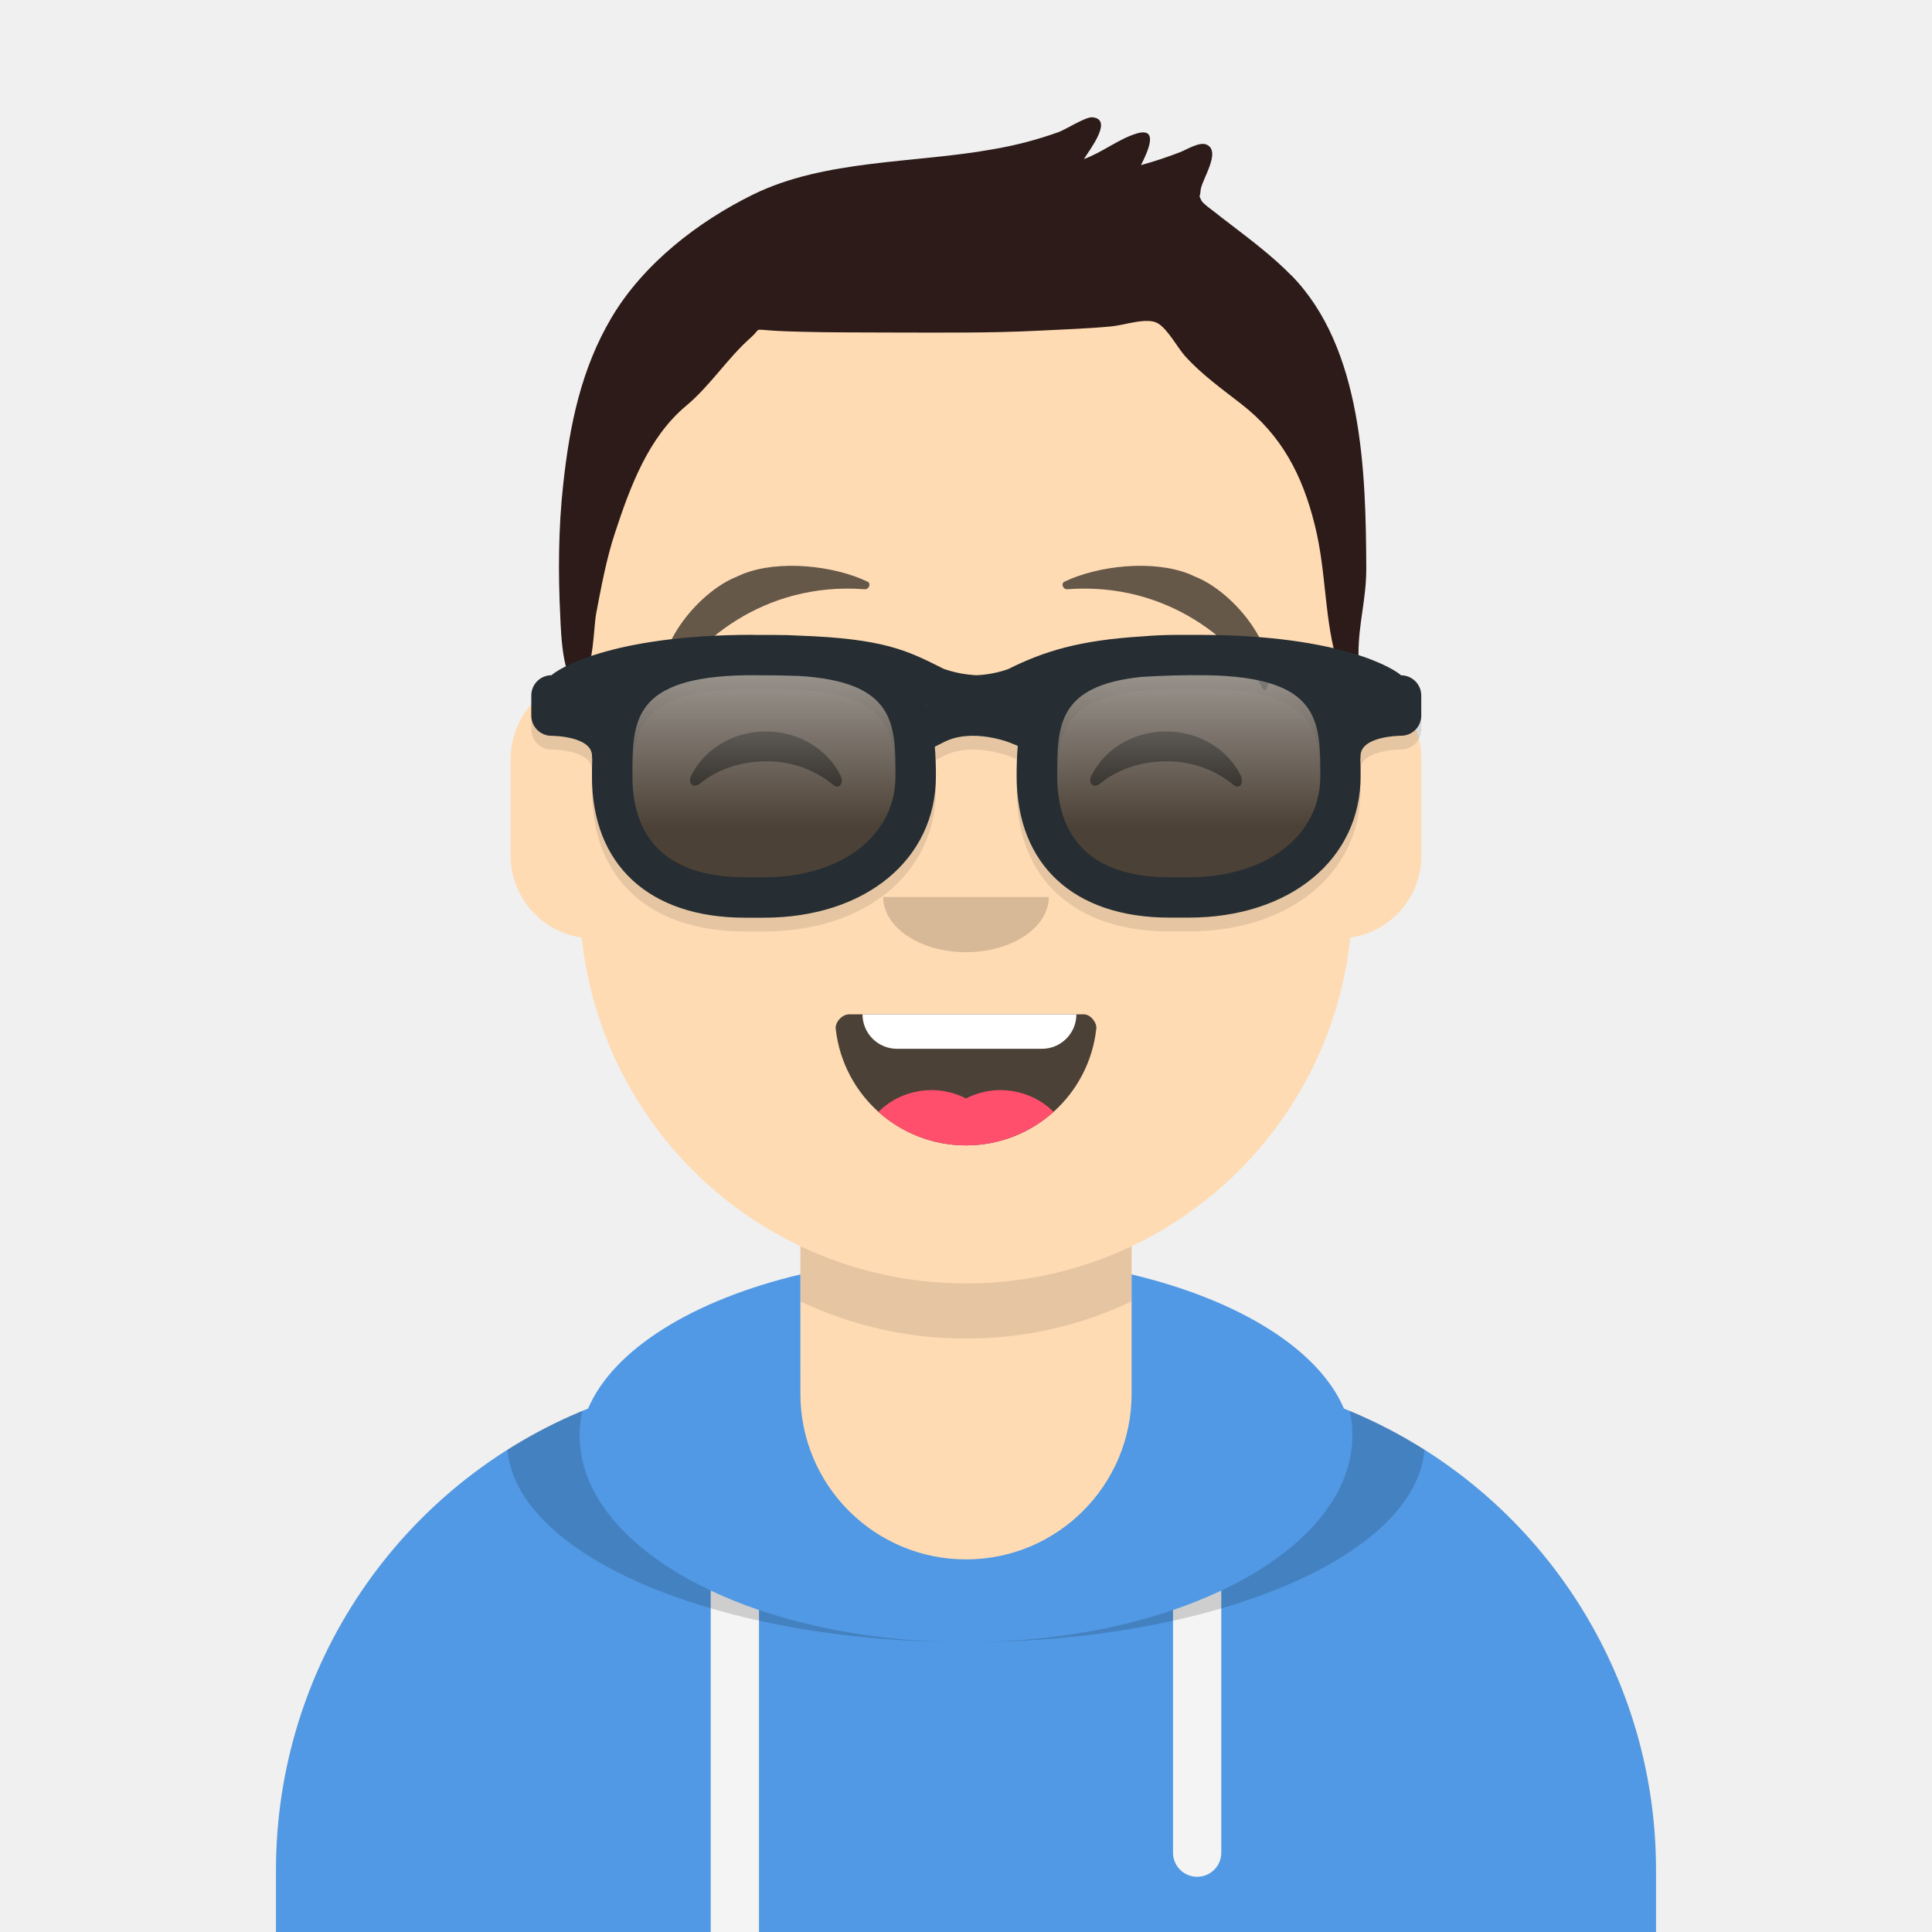
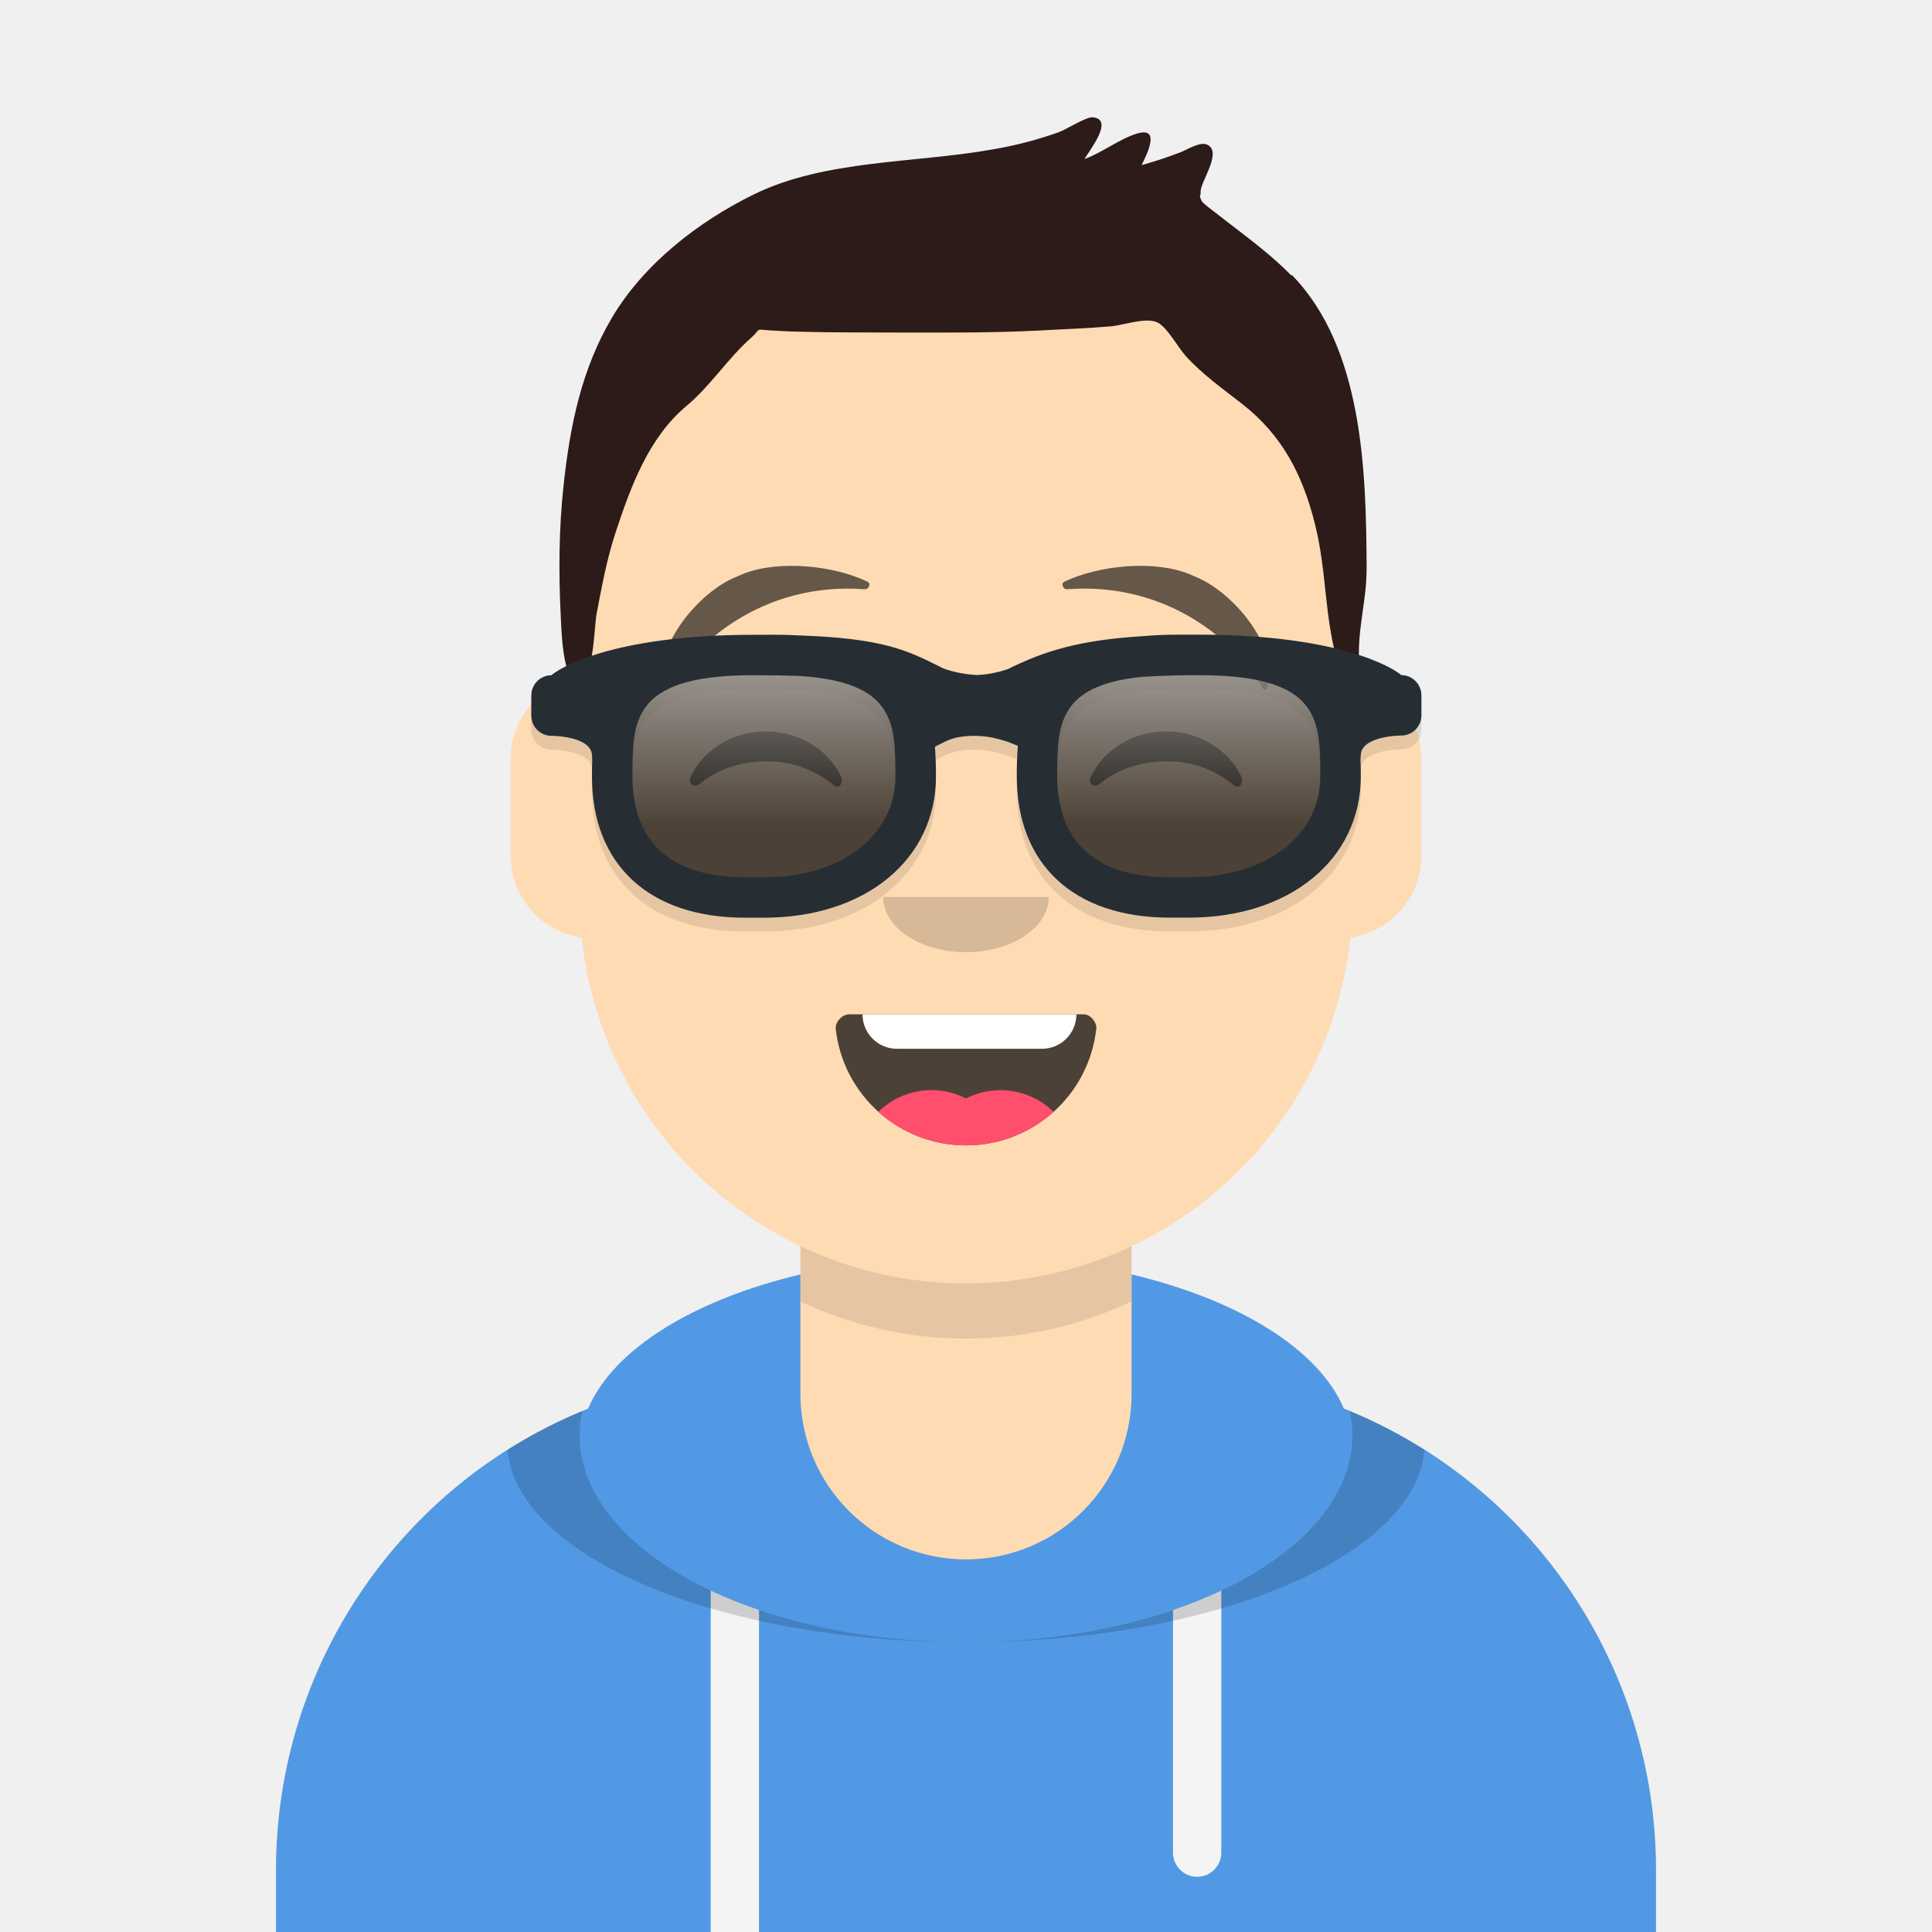
- <svg xmlns="http://www.w3.org/2000/svg" viewBox="0 0 280 280" fill="none" shape-rendering="auto">
-   <mask id="viewboxMask">
-     <rect width="280" height="280" rx="0" ry="0" x="0" y="0" fill="#fff" />
-   </mask>
-   <g mask="url(#viewboxMask)">
-     <g transform="translate(8)">
-       <path d="M132 36a56 56 0 0 0-56 56v6.17A12 12 0 0 0 66 110v14a12 12 0 0 0 10.3 11.88 56.04 56.04 0 0 0 31.7 44.73v18.4h-4a72 72 0 0 0-72 72v9h200v-9a72 72 0 0 0-72-72h-4v-18.39a56.04 56.04 0 0 0 31.7-44.73A12 12 0 0 0 198 124v-14a12 12 0 0 0-10-11.83V92a56 56 0 0 0-56-56Z" fill="#ffdbb4" />
-       <path d="M108 180.61v8a55.79 55.79 0 0 0 24 5.39c8.59 0 16.73-1.93 24-5.39v-8a55.79 55.79 0 0 1-24 5.39 55.79 55.79 0 0 1-24-5.39Z" fill="#000" fill-opacity=".1" />
-       <g transform="translate(0 170)">
-         <path d="M108 14.7c-15.52 3.68-27.1 10.83-30.77 19.44A72.02 72.02 0 0 0 32 101v9h200v-9a72.02 72.02 0 0 0-45.23-66.86C183.1 25.53 171.52 18.38 156 14.7V32a24 24 0 1 1-48 0V14.7Z" fill="#5199e4" />
-         <path d="M102 63.34a67.1 67.1 0 0 1-7-2.82V110h7V63.34ZM162 63.34a67.04 67.04 0 0 0 7-2.82V98.5a3.5 3.5 0 1 1-7 0V63.34Z" fill="#F4F4F4" />
-         <path d="M187.62 34.49a71.79 71.79 0 0 1 10.83 5.63C197.11 55.62 167.87 68 132 68c30.93 0 56-13.43 56-30 0-1.19-.13-2.36-.38-3.51ZM76.38 34.49a16.48 16.48 0 0 0-.38 3.5c0 16.58 25.07 30 56 30-35.87 0-65.1-12.38-66.45-27.88a71.79 71.79 0 0 1 10.83-5.63Z" fill="#000" fill-opacity=".16" />
-       </g>
-       <g transform="translate(78 134)">
-         <path fill-rule="evenodd" clip-rule="evenodd" d="M35.12 15.13a19 19 0 0 0 37.77-.09c.08-.77-.77-2.04-1.85-2.04H37.1C36 13 35 14.18 35.12 15.13Z" fill="#000" fill-opacity=".7" />
-         <path d="M70 13H39a5 5 0 0 0 5 5h21a5 5 0 0 0 5-5Z" fill="#fff" />
-         <path d="M66.7 27.14A10.96 10.96 0 0 0 54 25.2a10.95 10.95 0 0 0-12.7 1.94A18.93 18.93 0 0 0 54 32c4.88 0 9.33-1.84 12.7-4.86Z" fill="#FF4F6D" />
-       </g>
-       <g transform="translate(104 122)">
-         <path fill-rule="evenodd" clip-rule="evenodd" d="M16 8c0 4.42 5.37 8 12 8s12-3.58 12-8" fill="#000" fill-opacity=".16" />
-       </g>
-       <g transform="translate(76 90)">
-         <path d="M16.16 22.45c1.85-3.8 6-6.45 10.84-6.45 4.81 0 8.96 2.63 10.82 6.4.55 1.13-.24 2.05-1.03 1.37a15.05 15.05 0 0 0-9.8-3.43c-3.73 0-7.12 1.24-9.55 3.23-.9.73-1.82-.01-1.28-1.12ZM74.16 22.45c1.85-3.8 6-6.45 10.84-6.45 4.81 0 8.96 2.63 10.82 6.4.55 1.13-.24 2.05-1.03 1.37a15.05 15.05 0 0 0-9.8-3.43c-3.74 0-7.13 1.24-9.56 3.23-.9.73-1.82-.01-1.28-1.12Z" fill-rule="evenodd" clip-rule="evenodd" fill="#000" fill-opacity=".6" />
-       </g>
-       <g transform="translate(76 82)">
-         <path d="m22.77 1.58.9-.4C28.93-.91 36.88-.03 41.73 2.3c.57.27.18 1.15-.4 1.1-14.92-1.14-24.96 8.15-28.37 14.45-.1.18-.41.2-.49.03-2.3-5.32 4.45-13.98 10.3-16.3ZM89.23 1.58l-.9-.4C83.07-.91 75.12-.03 70.27 2.3c-.57.27-.18 1.15.4 1.1 14.92-1.14 24.96 8.15 28.37 14.45.1.18.41.2.49.03 2.3-5.32-4.45-13.98-10.3-16.3Z" fill-rule="evenodd" clip-rule="evenodd" fill="#000" fill-opacity=".6" />
-       </g>
-       <g transform="translate(-1)">
-         <path fill-rule="evenodd" clip-rule="evenodd" d="M180.15 39.92c-2.76-2.82-5.96-5.21-9.08-7.61-.69-.53-1.39-1.05-2.06-1.6-.15-.12-1.72-1.24-1.9-1.66-.45-.99-.19-.22-.12-1.4.08-1.5 3.13-5.73.85-6.7-1-.43-2.8.7-3.75 1.08a59.56 59.56 0 0 1-5.73 1.9c.93-1.85 2.7-5.57-.63-4.58-2.6.78-5.03 2.77-7.64 3.7.86-1.4 4.32-5.8 1.2-6.05-.98-.07-3.8 1.75-4.86 2.14a55.81 55.81 0 0 1-9.63 2.51c-11.2 2.02-24.3 1.45-34.65 6.54-8 3.93-15.88 10.03-20.5 17.8-4.44 7.48-6.1 15.67-7.03 24.25-.69 6.3-.74 12.8-.42 19.12.1 2.07.34 11.61 3.34 8.72 1.5-1.44 1.49-7.25 1.87-9.22.75-3.91 1.47-7.85 2.72-11.64 2.2-6.68 4.81-13.8 10.3-18.4 3.53-2.94 6.01-6.93 9.39-9.9 1.51-1.35.36-1.2 2.8-1.03 1.63.12 3.28.16 4.92.2 3.8.1 7.6.08 11.4.1 7.64 0 15.25.12 22.89-.28 3.4-.18 6.8-.28 10.18-.6 1.9-.17 5.25-1.38 6.8-.45 1.43.84 2.91 3.61 3.94 4.75 2.41 2.67 5.3 4.72 8.12 6.92 5.9 4.57 8.87 10.33 10.66 17.48 1.79 7.13 1.29 13.75 3.5 20.76.38 1.24 1.4 3.36 2.67 1.46.24-.36.18-2.3.18-3.42 0-4.52 1.14-7.91 1.13-12.46-.06-13.83-.5-31.87-10.85-42.44Z" fill="#2c1b18" />
-       </g>
-       <g transform="translate(49 72)" />
-       <g transform="translate(62 42)">
-         <path fill-rule="evenodd" clip-rule="evenodd" d="M39.25 52c-21.13 0-28.63 5.17-29.32 5.86A2.93 2.93 0 0 0 7 60.79v2.92a2.93 2.93 0 0 0 2.93 2.93s5.87 0 5.87 2.93c0 .2 0 .34.03.45-.03.82-.04 1.65-.04 2.48C15.78 85.34 24.07 93 37.96 93h2.75c14.68 0 24.93-8.43 24.93-20.5 0-1.44-.04-2.88-.16-4.28l1.45-.73c.57-.28 1.2-.5 1.87-.64 1.85-.39 3.93-.23 5.95.28.73.18 1.25.36 1.5.46l1.25.5a50.58 50.58 0 0 0-.16 4.4c0 12.84 8.29 20.5 22.17 20.5h2.75c14.68 0 24.93-8.43 24.93-20.5 0-.83 0-1.66-.04-2.48.02-.11.03-.26.03-.45 0-2.93 5.87-2.93 5.87-2.93 1.62 0 2.93-1.3 2.93-2.93V60.8a2.93 2.93 0 0 0-2.93-2.93c-.69-.69-8.2-5.86-29.32-5.86h-2.93c-1.83 0-3.52.07-5.08.21-9.38.56-14.46 2.19-19.63 4.76-.54.2-2.38.79-4.53.88a16.56 16.56 0 0 1-4.77-.92l-.42-.2v-.01c-4.9-2.45-8.36-4.18-20.55-4.61-1.15-.07-2.37-.1-3.66-.1h-2.93Zm-1.12 5.86h1.12c2.44 0 4.59.03 6.48.1 14.05.84 14.05 6.95 14.05 14.54 0 8.62-7.84 14.64-19.06 14.64h-2.75c-13.5 0-16.32-7.96-16.32-14.64 0-8 0-14.37 16.48-14.64Zm26.11 4.36.1.03-.07.03-.03-.06Zm14.52 0-.07.03.04.02c0-.02 0-.03.02-.05Zm16.7-4.12a125.22 125.22 0 0 1 9.4-.24c16.49.27 16.49 6.63 16.49 14.64 0 8.62-7.84 14.64-19.07 14.64h-2.75c-13.48 0-16.31-7.96-16.31-14.64 0-7.25 0-13.15 12.24-14.4Z" fill="#000" fill-opacity=".1" />
-         <path d="M40.72 88.07c13.74 0 22-7.87 22-17.57s-1.3-17.57-20.54-17.57h-2.93c-19.25 0-20.53 7.86-20.53 17.57 0 9.7 5.5 17.57 19.25 17.57h2.75Z" fill="#000" fill-opacity=".7" />
-         <path d="M40.72 88.07c13.74 0 22-7.87 22-17.57s-1.3-17.57-20.54-17.57h-2.93c-19.25 0-20.53 7.86-20.53 17.57 0 9.7 5.5 17.57 19.25 17.57h2.75Z" fill="url(#accessoriesWayfarers-a)" style="mix-blend-mode:screen" />
-         <path d="M102.28 88.07c13.75 0 22-7.87 22-17.57S123 52.93 103.75 52.93h-2.93c-19.25 0-20.53 7.86-20.53 17.57 0 9.7 5.5 17.57 19.24 17.57h2.75Z" fill="#000" fill-opacity=".7" />
-         <path d="M102.28 88.07c13.75 0 22-7.87 22-17.57S123 52.93 103.75 52.93h-2.93c-19.25 0-20.53 7.86-20.53 17.57 0 9.7 5.5 17.57 19.24 17.57h2.75Z" fill="url(#accessoriesWayfarers-b)" style="mix-blend-mode:screen" />
-         <path fill-rule="evenodd" clip-rule="evenodd" d="M39.25 50c-21.13 0-28.63 5.17-29.32 5.86A2.93 2.93 0 0 0 7 58.79v2.92a2.93 2.93 0 0 0 2.93 2.93s5.87 0 5.87 2.93c0 .2 0 .34.03.45-.03.82-.04 1.65-.04 2.48C15.78 83.34 24.07 91 37.96 91h2.75c14.68 0 24.93-8.43 24.93-20.5 0-1.44-.04-2.88-.16-4.28l1.45-.73c.57-.28 1.2-.5 1.87-.64 1.85-.39 3.93-.23 5.95.28.73.18 1.25.36 1.5.46l1.25.5a50.58 50.58 0 0 0-.16 4.4c0 12.84 8.29 20.5 22.17 20.5h2.75c14.68 0 24.93-8.43 24.93-20.5 0-.83 0-1.66-.04-2.48.02-.11.03-.26.03-.45 0-2.93 5.87-2.93 5.87-2.93 1.62 0 2.93-1.3 2.93-2.93V58.8a2.93 2.93 0 0 0-2.93-2.93c-.69-.69-8.2-5.86-29.32-5.86h-2.93c-1.83 0-3.52.07-5.08.21-9.38.56-14.46 2.19-19.63 4.76-.54.2-2.38.79-4.53.88a16.56 16.56 0 0 1-4.77-.92l-.42-.2v-.01c-4.9-2.45-8.36-4.18-20.55-4.61-1.15-.07-2.37-.1-3.66-.1h-2.93Zm-1.12 5.86h1.12c2.44 0 4.59.03 6.48.1 14.05.84 14.05 6.95 14.05 14.54 0 8.62-7.84 14.64-19.06 14.64h-2.75c-13.5 0-16.32-7.96-16.32-14.64 0-8 0-14.37 16.48-14.64Zm26.11 4.36.1.03-.07.03-.03-.06Zm14.52 0-.07.03.04.02c0-.02 0-.03.02-.05Zm16.7-4.12a125.22 125.22 0 0 1 9.4-.24c16.49.27 16.49 6.63 16.49 14.64 0 8.62-7.84 14.64-19.07 14.64h-2.75c-13.48 0-16.31-7.96-16.31-14.64 0-7.25 0-13.15 12.24-14.4Z" fill="#262e33" />
-         <defs>
-           <linearGradient id="accessoriesWayfarers-a" x1="80.29" y1="52.93" x2="80.29" y2="88.07" gradientUnits="userSpaceOnUse">
-             <stop stop-color="#fff" stop-opacity=".5" />
-             <stop offset=".71" stop-opacity=".5" />
-           </linearGradient>
-           <linearGradient id="accessoriesWayfarers-b" x1="80.29" y1="52.93" x2="80.29" y2="88.07" gradientUnits="userSpaceOnUse">
-             <stop stop-color="#fff" stop-opacity=".5" />
-             <stop offset=".71" stop-opacity=".5" />
-           </linearGradient>
-         </defs>
-       </g>
+ <svg xmlns="http://www.w3.org/2000/svg" viewBox="0 0 280 280" fill="none" shape-rendering="auto" aria-hidden="true">
+   <defs>
+     <g id="clothes-hoodie-e166c5b2">
+       <path d="M76 0C60.48 3.7 48.9 10.83 45.23 19.45A72 72 0 0 0 0 86.3v9h200v-9a72 72 0 0 0-45.23-66.86C151.1 10.83 139.52 3.69 124 0v17.3a24 24 0 1 1-48 0z" fill="#5199e4" />
+       <path d="M70 48.64a67 67 0 0 1-7-2.81V95.3h7zm60 0a67 67 0 0 0 7-2.81V83.8a3.5 3.5 0 1 1-7 0z" fill="#F4F4F4" />
+       <path d="M155.62 19.8a72 72 0 0 1 10.83 5.62c-1.34 15.5-30.58 27.89-66.45 27.89 30.93 0 56-13.44 56-30q0-1.79-.38-3.52m-111.24.01a17 17 0 0 0-.38 3.5c0 16.57 25.07 30 56 30-35.87 0-65.1-12.38-66.45-27.88a72 72 0 0 1 10.83-5.63" fill="black" fill-opacity=".16" />
    </g>
+     <g id="mouth-smile-e166c5b2">
+       <path fill-rule="evenodd" clip-rule="evenodd" d="M27.12 9.13a19 19 0 0 0 37.77-.09c.08-.77-.77-2.04-1.85-2.04H29.1C28 7 27 8.18 27.12 9.13" fill="black" fill-opacity=".7" />
+       <path d="M62 7H31a5 5 0 0 0 5 5h21a5 5 0 0 0 5-5" fill="white" />
+       <path d="M58.7 21.14A11 11 0 0 0 46 19.2a10.95 10.95 0 0 0-12.7 1.94A19 19 0 0 0 46 26c4.88 0 9.33-1.84 12.7-4.86" fill="#FF4F6D" />
+     </g>
+     <g id="nose-default-e166c5b2">
+       <path fill-rule="evenodd" clip-rule="evenodd" d="M0 0c0 4.42 5.37 8 12 8s12-3.58 12-8" fill="black" fill-opacity=".16" />
+     </g>
+     <g id="eyes-happy-e166c5b2">
+       <path fill-rule="evenodd" clip-rule="evenodd" d="M2.16 14.45C4.01 10.65 8.16 8 13 8c4.81 0 8.96 2.63 10.82 6.4.55 1.13-.24 2.05-1.03 1.37a15 15 0 0 0-9.8-3.43c-3.73 0-7.12 1.24-9.55 3.23-.9.73-1.82-.01-1.28-1.12m58 0C62.01 10.65 66.16 8 71 8c4.81 0 8.96 2.63 10.82 6.4.55 1.13-.24 2.05-1.03 1.37a15 15 0 0 0-9.8-3.43c-3.76 0-7.15 1.24-9.58 3.23-.9.73-1.82-.01-1.28-1.12" fill="black" fill-opacity=".6" />
+     </g>
+     <g id="eyebrows-raisedExcitedNatural-e166c5b2">
+       <path fill-rule="evenodd" clip-rule="evenodd" d="m14.9 1.58.91-.4C21.06-.9 29-.03 33.86 2.3c.57.27.18 1.15-.4 1.1C18.54 2.27 8.5 11.56 5.08 17.86c-.1.18-.4.2-.48.03C2.3 12.56 9.05 3.9 14.9 1.58m66.47 0-.91-.4C75.22-.9 67.27-.03 62.4 2.3c-.56.27-.18 1.15.4 1.1 14.93-1.14 24.98 8.15 28.4 14.45.1.18.4.2.47.03 2.3-5.32-4.45-13.98-10.3-16.3" fill="black" fill-opacity=".6" />
+     </g>
+     <g id="top-shortFlat-e166c5b2">
+       <path fill-rule="evenodd" clip-rule="evenodd" d="M179.15 39.92c-2.76-2.82-5.96-5.21-9.08-7.61q-1.04-.79-2.06-1.6c-.15-.12-1.72-1.24-1.9-1.66-.4-.99-.1-.22-.1-1.4.1-1.5 3.2-5.73.9-6.7-1-.43-2.8.7-3.73 1.08a60 60 0 0 1-5.73 1.9c.92-1.85 2.7-5.57-.64-4.58-2.6.78-5.04 2.77-7.65 3.7.86-1.4 4.32-5.8 1.2-6.05-.98-.07-3.8 1.75-4.86 2.14a56 56 0 0 1-9.63 2.51c-11.2 2.02-24.3 1.45-34.65 6.54-8 3.93-15.88 10.03-20.5 17.8-4.44 7.48-6.1 15.67-7.03 24.25-.7 6.3-.74 12.8-.42 19.12.1 2.07.34 11.61 3.34 8.72 1.5-1.44 1.5-7.25 1.87-9.22.75-3.91 1.47-7.85 2.72-11.64 2.2-6.68 4.8-13.8 10.3-18.4 3.53-2.94 6-6.93 9.4-9.9 1.5-1.35.35-1.2 2.8-1.03q2.44.16 4.9.2c3.8.1 7.6.08 11.4.1 7.63 0 15.24.1 22.89-.3 3.4-.2 6.8-.3 10.17-.6 1.9-.2 5.25-1.4 6.8-.5 1.43.84 2.9 3.61 3.94 4.75 2.4 2.67 5.3 4.72 8.12 6.92 5.9 4.57 8.86 10.33 10.65 17.48 1.8 7.13 1.3 13.75 3.5 20.76.38 1.24 1.4 3.36 2.67 1.46.25-.36.2-2.3.2-3.42 0-4.52 1.13-7.9 1.12-12.46-.06-13.83-.5-31.87-10.85-42.44" fill="#2c1b18" />
+     </g>
+     <linearGradient id="accessoriesWayfarers-a" x1="74.52" y1="48.93" x2="74.52" y2="84.07" gradientUnits="userSpaceOnUse">
+       <stop stop-color="white" stop-opacity=".5" />
+       <stop offset=".71" stop-opacity=".5" />
+     </linearGradient>
+     <linearGradient id="accessoriesWayfarers-b" x1="74.52" y1="48.93" x2="74.52" y2="84.07" gradientUnits="userSpaceOnUse">
+       <stop stop-color="white" stop-opacity=".5" />
+       <stop offset=".71" stop-opacity=".5" />
+     </linearGradient>
+     <g id="accessories-wayfarers-e166c5b2">
+       <path fill-rule="evenodd" clip-rule="evenodd" d="M33.48 48c-21.12 0-28.63 5.17-29.32 5.86a2.93 2.93 0 0 0-2.93 2.93v2.92a2.93 2.93 0 0 0 2.93 2.93s5.87 0 5.87 2.93q0 .3.03.45-.04 1.23-.04 2.48c0 12.84 8.3 20.5 22.18 20.5h2.75c14.68 0 24.93-8.43 24.93-20.5q0-2.17-.15-4.28l1.45-.73q.86-.42 1.88-.64a13.4 13.4 0 0 1 5.94.28q1.1.3 1.5.46l1.25.5a51 51 0 0 0-.16 4.4c0 12.81 8.29 20.5 22.18 20.5h2.75c14.68 0 24.93-8.46 24.93-20.5q0-1.28-.05-2.5.03-.18.04-.46c0-2.93 5.86-2.93 5.86-2.93 1.62 0 2.93-1.3 2.93-2.93v-2.9a2.93 2.93 0 0 0-2.93-2.93c-.69-.69-8.19-5.86-29.32-5.86h-2.93q-2.74 0-5.08.21c-9.38.56-14.46 2.2-19.63 4.76-.54.2-2.38.8-4.53.88a17 17 0 0 1-4.77-.92l-.42-.2c-4.9-2.46-8.35-4.19-20.55-4.62q-1.73-.1-3.66-.1zm-1.11 5.86h1.11q3.66 0 6.48.1C54 54.8 54 60.91 54 68.5c0 8.62-7.84 14.64-19.06 14.64H32.2c-13.49 0-16.32-7.96-16.32-14.64 0-8 0-14.37 16.5-14.64m26.1 4.36.1.03-.08.03zm14.51 0-.07.03.05.02zm16.7-4.12a125 125 0 0 1 9.41-.24c16.48.27 16.48 6.63 16.48 14.64 0 8.62-7.84 14.64-19.06 14.64h-2.75c-13.49 0-16.32-7.96-16.32-14.64 0-7.25 0-13.15 12.24-14.4" fill="black" fill-opacity=".1" />
+       <path d="M34.95 84.07c13.75 0 22-7.87 22-17.57s-1.3-17.57-20.55-17.57h-2.93c-19.24 0-20.53 7.86-20.53 17.57 0 9.7 5.5 17.57 19.25 17.57z" fill="black" fill-opacity=".7" />
+       <path d="M34.95 84.07c13.75 0 22-7.87 22-17.57s-1.3-17.57-20.55-17.57h-2.93c-19.24 0-20.53 7.86-20.53 17.57 0 9.7 5.5 17.57 19.25 17.57z" fill="url(#accessoriesWayfarers-a)" style="mix-blend-mode:screen" />
+       <path d="M96.52 84.07c13.75 0 22-7.87 22-17.57s-1.3-17.57-20.54-17.57h-2.93c-19.25 0-20.53 7.86-20.53 17.57 0 9.7 5.5 17.57 19.25 17.57z" fill="black" fill-opacity=".7" />
+       <path d="M96.52 84.07c13.75 0 22-7.87 22-17.57s-1.3-17.57-20.54-17.57h-2.93c-19.25 0-20.53 7.86-20.53 17.57 0 9.7 5.5 17.57 19.25 17.57z" fill="url(#accessoriesWayfarers-b)" style="mix-blend-mode:screen" />
+       <path fill-rule="evenodd" clip-rule="evenodd" d="M33.48 46c-21.12 0-28.63 5.17-29.32 5.86a2.93 2.93 0 0 0-2.93 2.93v2.92a2.93 2.93 0 0 0 2.93 2.93s5.87 0 5.87 2.93q0 .3.03.45-.04 1.23-.04 2.48c0 12.84 8.3 20.5 22.18 20.5h2.75c14.68 0 24.93-8.43 24.93-20.5q0-2.17-.15-4.28l1.45-.73q.86-.42 1.88-.64a13.4 13.4 0 0 1 5.94.28q1.1.29 1.5.46l1.25.5a51 51 0 0 0-.16 4.4c0 12.81 8.29 20.5 22.18 20.5h2.75c14.68 0 24.93-8.46 24.93-20.5q0-1.28-.05-2.5.03-.17.04-.46c0-2.93 5.86-2.93 5.86-2.93 1.62 0 2.93-1.3 2.93-2.93v-2.9a2.93 2.93 0 0 0-2.93-2.93c-.69-.69-8.19-5.86-29.32-5.86h-2.93q-2.74 0-5.08.21c-9.38.56-14.46 2.2-19.63 4.76-.54.2-2.38.8-4.53.88a17 17 0 0 1-4.77-.92l-.42-.2c-4.9-2.46-8.35-4.19-20.55-4.62q-1.73-.1-3.66-.1zm-1.11 5.86h1.11q3.66 0 6.48.1C54 52.8 54 58.91 54 66.5c0 8.62-7.84 14.64-19.06 14.64H32.2c-13.49 0-16.32-7.96-16.32-14.64 0-8 0-14.37 16.5-14.64m26.1 4.36.1.03-.08.03zm14.51 0-.07.03.05.02zm16.7-4.12a125 125 0 0 1 9.41-.24c16.48.27 16.48 6.63 16.48 14.64 0 8.62-7.84 14.64-19.06 14.64h-2.75c-13.49 0-16.32-7.96-16.32-14.64 0-7.25 0-13.15 12.24-14.4" fill="#262e33" />
+     </g>
+     <clipPath id="clip-e166c5b2">
+       <rect width="280" height="280" rx="0" ry="0" />
+     </clipPath>
+   </defs>
+   <g clip-path="url(#clip-e166c5b2)">
+     <path d="M140 36a56 56 0 0 0-56 56v6.17A12 12 0 0 0 74 110v14a12 12 0 0 0 10.3 11.88A56 56 0 0 0 116 180.6V199h-4a72 72 0 0 0-72 72v9h200v-9a72 72 0 0 0-72-72h-4v-18.38a56 56 0 0 0 31.7-44.73A12 12 0 0 0 206 124v-14a12 12 0 0 0-10-11.83V92a56 56 0 0 0-56-56" fill="#ffdbb4" />
+     <path d="M116 180.61v8a56 56 0 0 0 24 5.39 56 56 0 0 0 24-5.39v-8a56 56 0 0 1-24 5.39 56 56 0 0 1-24-5.39" fill="black" fill-opacity=".1" />
+     <use transform="translate(40 184.7)" href="#clothes-hoodie-e166c5b2" />
+     <use transform="translate(94 140)" href="#mouth-smile-e166c5b2" />
+     <use transform="translate(128 130)" href="#nose-default-e166c5b2" />
+     <use transform="translate(98 98)" href="#eyes-happy-e166c5b2" />
+     <use transform="translate(91.86 82)" href="#eyebrows-raisedExcitedNatural-e166c5b2" />
+     <use transform="translate(8)" href="#top-shortFlat-e166c5b2" />
+     <use transform="translate(75.77 46)" href="#accessories-wayfarers-e166c5b2" />
  </g>
</svg>
